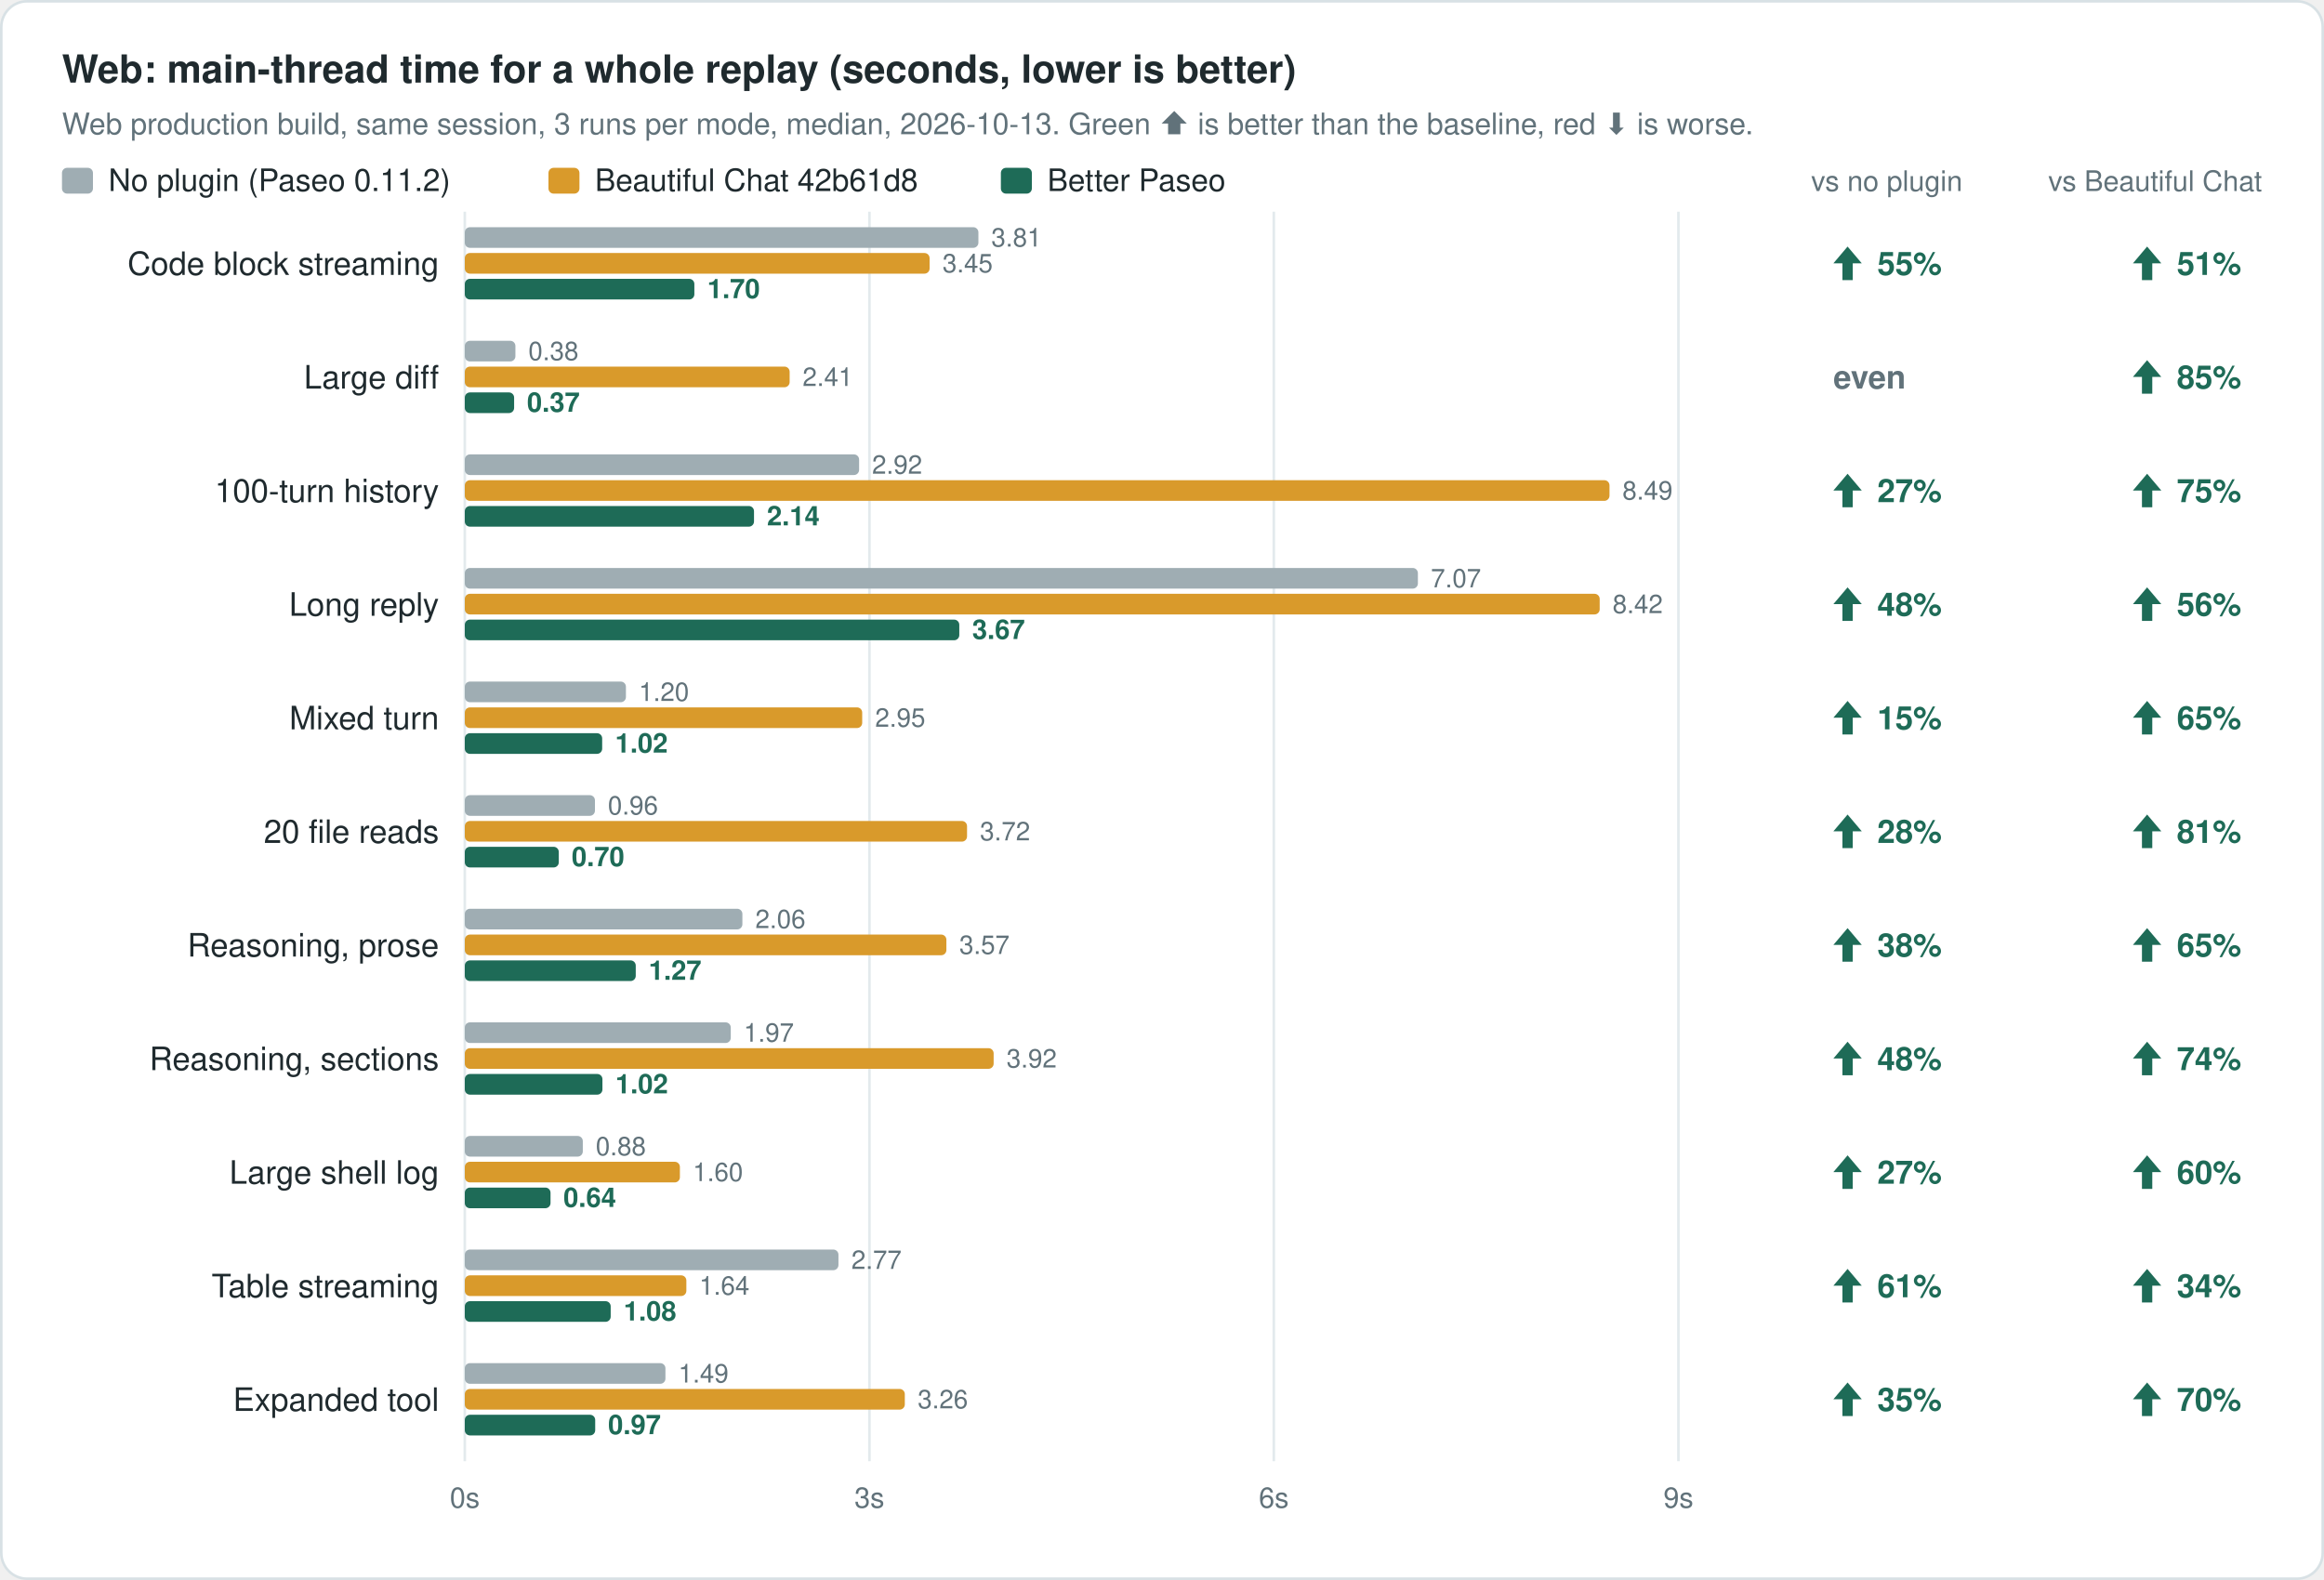
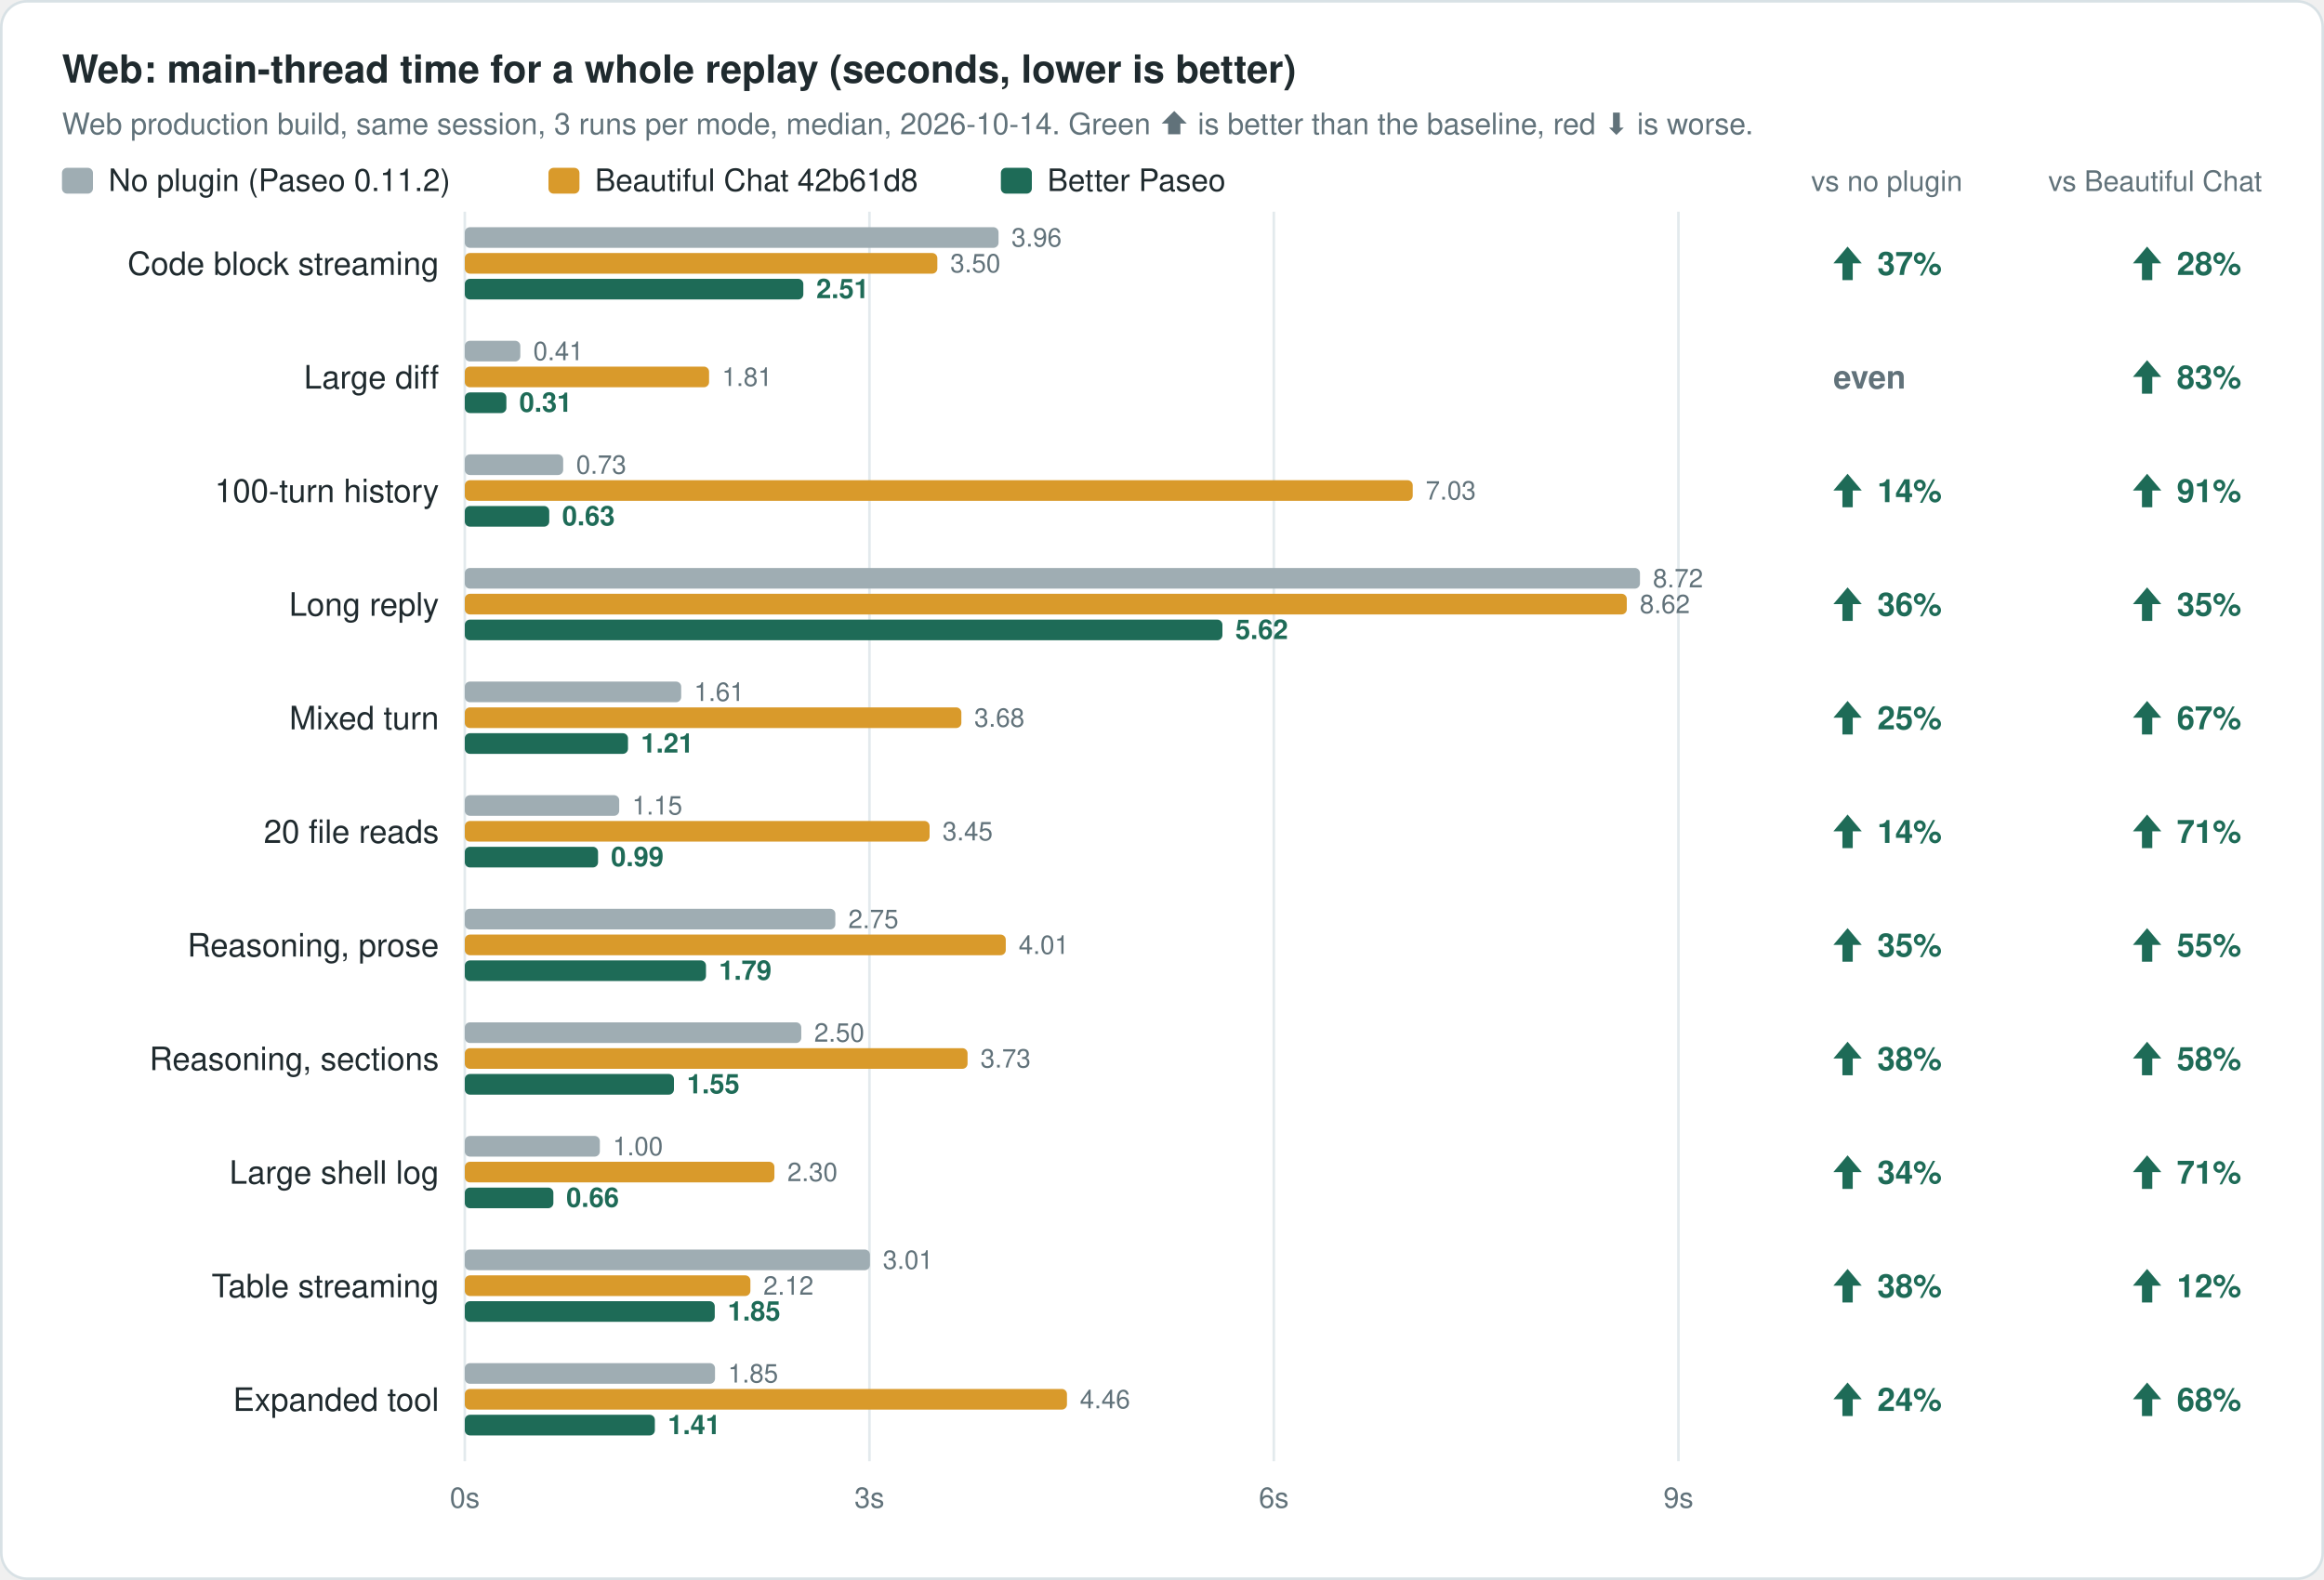
<svg xmlns="http://www.w3.org/2000/svg" viewBox="0 0 900 612" width="900" height="612" role="img">
  <rect x="0.5" y="0.5" width="899" height="611" rx="10" fill="#ffffff" stroke="#d8e1e5" />
  <text x="24.0" y="32.0" text-anchor="start" fill="#1f2a2e" font-size="15" font-weight="600" font-family="-apple-system, BlinkMacSystemFont, 'Segoe UI', Helvetica, Arial, sans-serif">Web: main-thread time for a whole replay (seconds, lower is better)</text>
-   <text x="24.0" y="52.0" text-anchor="start" fill="#61727a" font-size="11.5" font-weight="400" font-family="-apple-system, BlinkMacSystemFont, 'Segoe UI', Helvetica, Arial, sans-serif">Web production build, same session, 3 runs per mode, median, 2026-10-13. Green ⬆ is better than the baseline, red ⬇ is worse.</text>
+   <text x="24.0" y="52.0" text-anchor="start" fill="#61727a" font-size="11.5" font-weight="400" font-family="-apple-system, BlinkMacSystemFont, 'Segoe UI', Helvetica, Arial, sans-serif">Web production build, same session, 3 runs per mode, median, 2026-10-14. Green ⬆ is better than the baseline, red ⬇ is worse.</text>
  <rect x="24.0" y="65.0" width="12.0" height="10" rx="2" fill="#9fadb3" />
  <text x="42.0" y="74.0" text-anchor="start" fill="#1f2a2e" font-size="12" font-weight="400" font-family="-apple-system, BlinkMacSystemFont, 'Segoe UI', Helvetica, Arial, sans-serif">No plugin (Paseo 0.11.2)</text>
  <rect x="212.4" y="65.0" width="12.0" height="10" rx="2" fill="#d99a2b" />
  <text x="230.4" y="74.0" text-anchor="start" fill="#1f2a2e" font-size="12" font-weight="400" font-family="-apple-system, BlinkMacSystemFont, 'Segoe UI', Helvetica, Arial, sans-serif">Beautiful Chat 42b61d8</text>
  <rect x="387.6" y="65.0" width="12.0" height="10" rx="2" fill="#1e6b57" />
  <text x="405.6" y="74.0" text-anchor="start" fill="#1f2a2e" font-size="12" font-weight="400" font-family="-apple-system, BlinkMacSystemFont, 'Segoe UI', Helvetica, Arial, sans-serif">Better Paseo</text>
  <text x="760.0" y="74.0" text-anchor="end" fill="#61727a" font-size="11" font-weight="400" font-family="-apple-system, BlinkMacSystemFont, 'Segoe UI', Helvetica, Arial, sans-serif">vs no plugin</text>
  <text x="876.0" y="74.0" text-anchor="end" fill="#61727a" font-size="11" font-weight="400" font-family="-apple-system, BlinkMacSystemFont, 'Segoe UI', Helvetica, Arial, sans-serif">vs Beautiful Chat</text>
  <line x1="180.0" y1="82" x2="180.0" y2="566" stroke="#e3eaed" stroke-width="1" />
  <text x="180.0" y="584.0" text-anchor="middle" fill="#61727a" font-size="11" font-weight="400" font-family="-apple-system, BlinkMacSystemFont, 'Segoe UI', Helvetica, Arial, sans-serif">0s</text>
  <line x1="336.7" y1="82" x2="336.7" y2="566" stroke="#e3eaed" stroke-width="1" />
  <text x="336.7" y="584.0" text-anchor="middle" fill="#61727a" font-size="11" font-weight="400" font-family="-apple-system, BlinkMacSystemFont, 'Segoe UI', Helvetica, Arial, sans-serif">3s</text>
  <line x1="493.3" y1="82" x2="493.3" y2="566" stroke="#e3eaed" stroke-width="1" />
  <text x="493.3" y="584.0" text-anchor="middle" fill="#61727a" font-size="11" font-weight="400" font-family="-apple-system, BlinkMacSystemFont, 'Segoe UI', Helvetica, Arial, sans-serif">6s</text>
  <line x1="650.0" y1="82" x2="650.0" y2="566" stroke="#e3eaed" stroke-width="1" />
  <text x="650.0" y="584.0" text-anchor="middle" fill="#61727a" font-size="11" font-weight="400" font-family="-apple-system, BlinkMacSystemFont, 'Segoe UI', Helvetica, Arial, sans-serif">9s</text>
  <text x="170.0" y="106.5" text-anchor="end" fill="#1f2a2e" font-size="12.5" font-weight="400" font-family="-apple-system, BlinkMacSystemFont, 'Segoe UI', Helvetica, Arial, sans-serif">Code block streaming</text>
-   <rect x="180.0" y="88.0" width="198.9" height="8" rx="2" fill="#9fadb3" />
-   <text x="383.9" y="95.5" text-anchor="start" fill="#61727a" font-size="10" font-weight="400" font-family="-apple-system, BlinkMacSystemFont, 'Segoe UI', Helvetica, Arial, sans-serif">3.81</text>
-   <rect x="180.0" y="98.0" width="180.0" height="8" rx="2" fill="#d99a2b" />
-   <text x="365.0" y="105.5" text-anchor="start" fill="#61727a" font-size="10" font-weight="400" font-family="-apple-system, BlinkMacSystemFont, 'Segoe UI', Helvetica, Arial, sans-serif">3.45</text>
-   <rect x="180.0" y="108.0" width="88.9" height="8" rx="2" fill="#1e6b57" />
-   <text x="273.9" y="115.5" text-anchor="start" fill="#1e6b57" font-size="10.5" font-weight="600" font-family="-apple-system, BlinkMacSystemFont, 'Segoe UI', Helvetica, Arial, sans-serif">1.70</text>
+   <rect x="180.0" y="88.0" width="206.7" height="8" rx="2" fill="#9fadb3" />
+   <text x="391.7" y="95.5" text-anchor="start" fill="#61727a" font-size="10" font-weight="400" font-family="-apple-system, BlinkMacSystemFont, 'Segoe UI', Helvetica, Arial, sans-serif">3.96</text>
+   <rect x="180.0" y="98.0" width="183.0" height="8" rx="2" fill="#d99a2b" />
+   <text x="368.0" y="105.5" text-anchor="start" fill="#61727a" font-size="10" font-weight="400" font-family="-apple-system, BlinkMacSystemFont, 'Segoe UI', Helvetica, Arial, sans-serif">3.50</text>
+   <rect x="180.0" y="108.0" width="131.1" height="8" rx="2" fill="#1e6b57" />
+   <text x="316.1" y="115.5" text-anchor="start" fill="#1e6b57" font-size="10.5" font-weight="600" font-family="-apple-system, BlinkMacSystemFont, 'Segoe UI', Helvetica, Arial, sans-serif">2.51</text>
  <path fill="#1e6b57" d="M715.5,95.5 L721.0,102.0 L717.5,102.0 L717.5,108.5 L713.5,108.5 L713.5,102.0 L710.0,102.0 Z" />
-   <text x="727.0" y="106.5" text-anchor="start" fill="#1e6b57" font-size="12.5" font-weight="600" font-family="-apple-system, BlinkMacSystemFont, 'Segoe UI', Helvetica, Arial, sans-serif">55%</text>
+   <text x="727.0" y="106.5" text-anchor="start" fill="#1e6b57" font-size="12.5" font-weight="600" font-family="-apple-system, BlinkMacSystemFont, 'Segoe UI', Helvetica, Arial, sans-serif">37%</text>
  <path fill="#1e6b57" d="M831.5,95.5 L837.0,102.0 L833.5,102.0 L833.5,108.5 L829.5,108.5 L829.5,102.0 L826.0,102.0 Z" />
-   <text x="843.0" y="106.5" text-anchor="start" fill="#1e6b57" font-size="12.5" font-weight="600" font-family="-apple-system, BlinkMacSystemFont, 'Segoe UI', Helvetica, Arial, sans-serif">51%</text>
+   <text x="843.0" y="106.5" text-anchor="start" fill="#1e6b57" font-size="12.5" font-weight="600" font-family="-apple-system, BlinkMacSystemFont, 'Segoe UI', Helvetica, Arial, sans-serif">28%</text>
  <text x="170.0" y="150.5" text-anchor="end" fill="#1f2a2e" font-size="12.5" font-weight="400" font-family="-apple-system, BlinkMacSystemFont, 'Segoe UI', Helvetica, Arial, sans-serif">Large diff</text>
-   <rect x="180.0" y="132.0" width="19.6" height="8" rx="2" fill="#9fadb3" />
-   <text x="204.6" y="139.5" text-anchor="start" fill="#61727a" font-size="10" font-weight="400" font-family="-apple-system, BlinkMacSystemFont, 'Segoe UI', Helvetica, Arial, sans-serif">0.38</text>
-   <rect x="180.0" y="142.0" width="125.8" height="8" rx="2" fill="#d99a2b" />
-   <text x="310.8" y="149.5" text-anchor="start" fill="#61727a" font-size="10" font-weight="400" font-family="-apple-system, BlinkMacSystemFont, 'Segoe UI', Helvetica, Arial, sans-serif">2.41</text>
-   <rect x="180.0" y="152.0" width="19.1" height="8" rx="2" fill="#1e6b57" />
-   <text x="204.1" y="159.5" text-anchor="start" fill="#1e6b57" font-size="10.5" font-weight="600" font-family="-apple-system, BlinkMacSystemFont, 'Segoe UI', Helvetica, Arial, sans-serif">0.37</text>
+   <rect x="180.0" y="132.0" width="21.5" height="8" rx="2" fill="#9fadb3" />
+   <text x="206.5" y="139.5" text-anchor="start" fill="#61727a" font-size="10" font-weight="400" font-family="-apple-system, BlinkMacSystemFont, 'Segoe UI', Helvetica, Arial, sans-serif">0.41</text>
+   <rect x="180.0" y="142.0" width="94.6" height="8" rx="2" fill="#d99a2b" />
+   <text x="279.6" y="149.5" text-anchor="start" fill="#61727a" font-size="10" font-weight="400" font-family="-apple-system, BlinkMacSystemFont, 'Segoe UI', Helvetica, Arial, sans-serif">1.81</text>
+   <rect x="180.0" y="152.0" width="16.1" height="8" rx="2" fill="#1e6b57" />
+   <text x="201.1" y="159.5" text-anchor="start" fill="#1e6b57" font-size="10.5" font-weight="600" font-family="-apple-system, BlinkMacSystemFont, 'Segoe UI', Helvetica, Arial, sans-serif">0.31</text>
  <text x="710.0" y="150.5" text-anchor="start" fill="#61727a" font-size="12.5" font-weight="600" font-family="-apple-system, BlinkMacSystemFont, 'Segoe UI', Helvetica, Arial, sans-serif">even</text>
  <path fill="#1e6b57" d="M831.5,139.5 L837.0,146.0 L833.5,146.0 L833.5,152.5 L829.5,152.5 L829.5,146.0 L826.0,146.0 Z" />
-   <text x="843.0" y="150.5" text-anchor="start" fill="#1e6b57" font-size="12.5" font-weight="600" font-family="-apple-system, BlinkMacSystemFont, 'Segoe UI', Helvetica, Arial, sans-serif">85%</text>
+   <text x="843.0" y="150.5" text-anchor="start" fill="#1e6b57" font-size="12.5" font-weight="600" font-family="-apple-system, BlinkMacSystemFont, 'Segoe UI', Helvetica, Arial, sans-serif">83%</text>
  <text x="170.0" y="194.5" text-anchor="end" fill="#1f2a2e" font-size="12.5" font-weight="400" font-family="-apple-system, BlinkMacSystemFont, 'Segoe UI', Helvetica, Arial, sans-serif">100-turn history</text>
-   <rect x="180.0" y="176.0" width="152.7" height="8" rx="2" fill="#9fadb3" />
-   <text x="337.7" y="183.5" text-anchor="start" fill="#61727a" font-size="10" font-weight="400" font-family="-apple-system, BlinkMacSystemFont, 'Segoe UI', Helvetica, Arial, sans-serif">2.92</text>
-   <rect x="180.0" y="186.0" width="443.3" height="8" rx="2" fill="#d99a2b" />
-   <text x="628.3" y="193.5" text-anchor="start" fill="#61727a" font-size="10" font-weight="400" font-family="-apple-system, BlinkMacSystemFont, 'Segoe UI', Helvetica, Arial, sans-serif">8.49</text>
-   <rect x="180.0" y="196.0" width="112.0" height="8" rx="2" fill="#1e6b57" />
-   <text x="297.0" y="203.5" text-anchor="start" fill="#1e6b57" font-size="10.5" font-weight="600" font-family="-apple-system, BlinkMacSystemFont, 'Segoe UI', Helvetica, Arial, sans-serif">2.14</text>
+   <rect x="180.0" y="176.0" width="38.1" height="8" rx="2" fill="#9fadb3" />
+   <text x="223.1" y="183.5" text-anchor="start" fill="#61727a" font-size="10" font-weight="400" font-family="-apple-system, BlinkMacSystemFont, 'Segoe UI', Helvetica, Arial, sans-serif">0.73</text>
+   <rect x="180.0" y="186.0" width="367.1" height="8" rx="2" fill="#d99a2b" />
+   <text x="552.1" y="193.5" text-anchor="start" fill="#61727a" font-size="10" font-weight="400" font-family="-apple-system, BlinkMacSystemFont, 'Segoe UI', Helvetica, Arial, sans-serif">7.03</text>
+   <rect x="180.0" y="196.0" width="32.7" height="8" rx="2" fill="#1e6b57" />
+   <text x="217.7" y="203.5" text-anchor="start" fill="#1e6b57" font-size="10.5" font-weight="600" font-family="-apple-system, BlinkMacSystemFont, 'Segoe UI', Helvetica, Arial, sans-serif">0.63</text>
  <path fill="#1e6b57" d="M715.5,183.5 L721.0,190.0 L717.5,190.0 L717.5,196.5 L713.5,196.5 L713.5,190.0 L710.0,190.0 Z" />
-   <text x="727.0" y="194.5" text-anchor="start" fill="#1e6b57" font-size="12.5" font-weight="600" font-family="-apple-system, BlinkMacSystemFont, 'Segoe UI', Helvetica, Arial, sans-serif">27%</text>
+   <text x="727.0" y="194.5" text-anchor="start" fill="#1e6b57" font-size="12.5" font-weight="600" font-family="-apple-system, BlinkMacSystemFont, 'Segoe UI', Helvetica, Arial, sans-serif">14%</text>
  <path fill="#1e6b57" d="M831.5,183.5 L837.0,190.0 L833.5,190.0 L833.5,196.5 L829.5,196.5 L829.5,190.0 L826.0,190.0 Z" />
-   <text x="843.0" y="194.5" text-anchor="start" fill="#1e6b57" font-size="12.5" font-weight="600" font-family="-apple-system, BlinkMacSystemFont, 'Segoe UI', Helvetica, Arial, sans-serif">75%</text>
+   <text x="843.0" y="194.5" text-anchor="start" fill="#1e6b57" font-size="12.5" font-weight="600" font-family="-apple-system, BlinkMacSystemFont, 'Segoe UI', Helvetica, Arial, sans-serif">91%</text>
  <text x="170.0" y="238.5" text-anchor="end" fill="#1f2a2e" font-size="12.5" font-weight="400" font-family="-apple-system, BlinkMacSystemFont, 'Segoe UI', Helvetica, Arial, sans-serif">Long reply</text>
-   <rect x="180.0" y="220.0" width="369.1" height="8" rx="2" fill="#9fadb3" />
-   <text x="554.1" y="227.5" text-anchor="start" fill="#61727a" font-size="10" font-weight="400" font-family="-apple-system, BlinkMacSystemFont, 'Segoe UI', Helvetica, Arial, sans-serif">7.07</text>
-   <rect x="180.0" y="230.0" width="439.5" height="8" rx="2" fill="#d99a2b" />
-   <text x="624.5" y="237.5" text-anchor="start" fill="#61727a" font-size="10" font-weight="400" font-family="-apple-system, BlinkMacSystemFont, 'Segoe UI', Helvetica, Arial, sans-serif">8.42</text>
-   <rect x="180.0" y="240.0" width="191.5" height="8" rx="2" fill="#1e6b57" />
-   <text x="376.5" y="247.5" text-anchor="start" fill="#1e6b57" font-size="10.5" font-weight="600" font-family="-apple-system, BlinkMacSystemFont, 'Segoe UI', Helvetica, Arial, sans-serif">3.67</text>
+   <rect x="180.0" y="220.0" width="455.1" height="8" rx="2" fill="#9fadb3" />
+   <text x="640.1" y="227.5" text-anchor="start" fill="#61727a" font-size="10" font-weight="400" font-family="-apple-system, BlinkMacSystemFont, 'Segoe UI', Helvetica, Arial, sans-serif">8.72</text>
+   <rect x="180.0" y="230.0" width="450.0" height="8" rx="2" fill="#d99a2b" />
+   <text x="635.0" y="237.5" text-anchor="start" fill="#61727a" font-size="10" font-weight="400" font-family="-apple-system, BlinkMacSystemFont, 'Segoe UI', Helvetica, Arial, sans-serif">8.62</text>
+   <rect x="180.0" y="240.0" width="293.4" height="8" rx="2" fill="#1e6b57" />
+   <text x="478.4" y="247.5" text-anchor="start" fill="#1e6b57" font-size="10.5" font-weight="600" font-family="-apple-system, BlinkMacSystemFont, 'Segoe UI', Helvetica, Arial, sans-serif">5.62</text>
  <path fill="#1e6b57" d="M715.5,227.5 L721.0,234.0 L717.5,234.0 L717.5,240.5 L713.5,240.5 L713.5,234.0 L710.0,234.0 Z" />
-   <text x="727.0" y="238.5" text-anchor="start" fill="#1e6b57" font-size="12.5" font-weight="600" font-family="-apple-system, BlinkMacSystemFont, 'Segoe UI', Helvetica, Arial, sans-serif">48%</text>
+   <text x="727.0" y="238.5" text-anchor="start" fill="#1e6b57" font-size="12.5" font-weight="600" font-family="-apple-system, BlinkMacSystemFont, 'Segoe UI', Helvetica, Arial, sans-serif">36%</text>
  <path fill="#1e6b57" d="M831.5,227.5 L837.0,234.0 L833.5,234.0 L833.5,240.5 L829.5,240.5 L829.5,234.0 L826.0,234.0 Z" />
-   <text x="843.0" y="238.5" text-anchor="start" fill="#1e6b57" font-size="12.5" font-weight="600" font-family="-apple-system, BlinkMacSystemFont, 'Segoe UI', Helvetica, Arial, sans-serif">56%</text>
+   <text x="843.0" y="238.5" text-anchor="start" fill="#1e6b57" font-size="12.5" font-weight="600" font-family="-apple-system, BlinkMacSystemFont, 'Segoe UI', Helvetica, Arial, sans-serif">35%</text>
  <text x="170.0" y="282.5" text-anchor="end" fill="#1f2a2e" font-size="12.5" font-weight="400" font-family="-apple-system, BlinkMacSystemFont, 'Segoe UI', Helvetica, Arial, sans-serif">Mixed turn</text>
-   <rect x="180.0" y="264.0" width="62.4" height="8" rx="2" fill="#9fadb3" />
-   <text x="247.4" y="271.5" text-anchor="start" fill="#61727a" font-size="10" font-weight="400" font-family="-apple-system, BlinkMacSystemFont, 'Segoe UI', Helvetica, Arial, sans-serif">1.20</text>
-   <rect x="180.0" y="274.0" width="153.9" height="8" rx="2" fill="#d99a2b" />
-   <text x="338.9" y="281.5" text-anchor="start" fill="#61727a" font-size="10" font-weight="400" font-family="-apple-system, BlinkMacSystemFont, 'Segoe UI', Helvetica, Arial, sans-serif">2.95</text>
-   <rect x="180.0" y="284.0" width="53.2" height="8" rx="2" fill="#1e6b57" />
-   <text x="238.2" y="291.5" text-anchor="start" fill="#1e6b57" font-size="10.5" font-weight="600" font-family="-apple-system, BlinkMacSystemFont, 'Segoe UI', Helvetica, Arial, sans-serif">1.02</text>
+   <rect x="180.0" y="264.0" width="83.8" height="8" rx="2" fill="#9fadb3" />
+   <text x="268.8" y="271.5" text-anchor="start" fill="#61727a" font-size="10" font-weight="400" font-family="-apple-system, BlinkMacSystemFont, 'Segoe UI', Helvetica, Arial, sans-serif">1.61</text>
+   <rect x="180.0" y="274.0" width="192.3" height="8" rx="2" fill="#d99a2b" />
+   <text x="377.3" y="281.5" text-anchor="start" fill="#61727a" font-size="10" font-weight="400" font-family="-apple-system, BlinkMacSystemFont, 'Segoe UI', Helvetica, Arial, sans-serif">3.68</text>
+   <rect x="180.0" y="284.0" width="63.2" height="8" rx="2" fill="#1e6b57" />
+   <text x="248.2" y="291.5" text-anchor="start" fill="#1e6b57" font-size="10.5" font-weight="600" font-family="-apple-system, BlinkMacSystemFont, 'Segoe UI', Helvetica, Arial, sans-serif">1.21</text>
  <path fill="#1e6b57" d="M715.5,271.5 L721.0,278.0 L717.5,278.0 L717.5,284.5 L713.5,284.5 L713.5,278.0 L710.0,278.0 Z" />
-   <text x="727.0" y="282.5" text-anchor="start" fill="#1e6b57" font-size="12.5" font-weight="600" font-family="-apple-system, BlinkMacSystemFont, 'Segoe UI', Helvetica, Arial, sans-serif">15%</text>
+   <text x="727.0" y="282.5" text-anchor="start" fill="#1e6b57" font-size="12.5" font-weight="600" font-family="-apple-system, BlinkMacSystemFont, 'Segoe UI', Helvetica, Arial, sans-serif">25%</text>
  <path fill="#1e6b57" d="M831.5,271.5 L837.0,278.0 L833.5,278.0 L833.5,284.5 L829.5,284.5 L829.5,278.0 L826.0,278.0 Z" />
-   <text x="843.0" y="282.5" text-anchor="start" fill="#1e6b57" font-size="12.5" font-weight="600" font-family="-apple-system, BlinkMacSystemFont, 'Segoe UI', Helvetica, Arial, sans-serif">65%</text>
+   <text x="843.0" y="282.5" text-anchor="start" fill="#1e6b57" font-size="12.5" font-weight="600" font-family="-apple-system, BlinkMacSystemFont, 'Segoe UI', Helvetica, Arial, sans-serif">67%</text>
  <text x="170.0" y="326.5" text-anchor="end" fill="#1f2a2e" font-size="12.5" font-weight="400" font-family="-apple-system, BlinkMacSystemFont, 'Segoe UI', Helvetica, Arial, sans-serif">20 file reads</text>
-   <rect x="180.0" y="308.0" width="50.4" height="8" rx="2" fill="#9fadb3" />
-   <text x="235.4" y="315.5" text-anchor="start" fill="#61727a" font-size="10" font-weight="400" font-family="-apple-system, BlinkMacSystemFont, 'Segoe UI', Helvetica, Arial, sans-serif">0.96</text>
-   <rect x="180.0" y="318.0" width="194.5" height="8" rx="2" fill="#d99a2b" />
-   <text x="379.5" y="325.5" text-anchor="start" fill="#61727a" font-size="10" font-weight="400" font-family="-apple-system, BlinkMacSystemFont, 'Segoe UI', Helvetica, Arial, sans-serif">3.72</text>
-   <rect x="180.0" y="328.0" width="36.4" height="8" rx="2" fill="#1e6b57" />
-   <text x="221.4" y="335.5" text-anchor="start" fill="#1e6b57" font-size="10.5" font-weight="600" font-family="-apple-system, BlinkMacSystemFont, 'Segoe UI', Helvetica, Arial, sans-serif">0.70</text>
+   <rect x="180.0" y="308.0" width="59.8" height="8" rx="2" fill="#9fadb3" />
+   <text x="244.8" y="315.5" text-anchor="start" fill="#61727a" font-size="10" font-weight="400" font-family="-apple-system, BlinkMacSystemFont, 'Segoe UI', Helvetica, Arial, sans-serif">1.15</text>
+   <rect x="180.0" y="318.0" width="180.0" height="8" rx="2" fill="#d99a2b" />
+   <text x="365.0" y="325.5" text-anchor="start" fill="#61727a" font-size="10" font-weight="400" font-family="-apple-system, BlinkMacSystemFont, 'Segoe UI', Helvetica, Arial, sans-serif">3.45</text>
+   <rect x="180.0" y="328.0" width="51.6" height="8" rx="2" fill="#1e6b57" />
+   <text x="236.6" y="335.5" text-anchor="start" fill="#1e6b57" font-size="10.5" font-weight="600" font-family="-apple-system, BlinkMacSystemFont, 'Segoe UI', Helvetica, Arial, sans-serif">0.99</text>
  <path fill="#1e6b57" d="M715.5,315.5 L721.0,322.0 L717.5,322.0 L717.5,328.5 L713.5,328.5 L713.5,322.0 L710.0,322.0 Z" />
-   <text x="727.0" y="326.5" text-anchor="start" fill="#1e6b57" font-size="12.5" font-weight="600" font-family="-apple-system, BlinkMacSystemFont, 'Segoe UI', Helvetica, Arial, sans-serif">28%</text>
+   <text x="727.0" y="326.5" text-anchor="start" fill="#1e6b57" font-size="12.5" font-weight="600" font-family="-apple-system, BlinkMacSystemFont, 'Segoe UI', Helvetica, Arial, sans-serif">14%</text>
  <path fill="#1e6b57" d="M831.5,315.5 L837.0,322.0 L833.5,322.0 L833.5,328.5 L829.5,328.5 L829.5,322.0 L826.0,322.0 Z" />
-   <text x="843.0" y="326.5" text-anchor="start" fill="#1e6b57" font-size="12.5" font-weight="600" font-family="-apple-system, BlinkMacSystemFont, 'Segoe UI', Helvetica, Arial, sans-serif">81%</text>
+   <text x="843.0" y="326.5" text-anchor="start" fill="#1e6b57" font-size="12.5" font-weight="600" font-family="-apple-system, BlinkMacSystemFont, 'Segoe UI', Helvetica, Arial, sans-serif">71%</text>
  <text x="170.0" y="370.5" text-anchor="end" fill="#1f2a2e" font-size="12.5" font-weight="400" font-family="-apple-system, BlinkMacSystemFont, 'Segoe UI', Helvetica, Arial, sans-serif">Reasoning, prose</text>
-   <rect x="180.0" y="352.0" width="107.5" height="8" rx="2" fill="#9fadb3" />
-   <text x="292.5" y="359.5" text-anchor="start" fill="#61727a" font-size="10" font-weight="400" font-family="-apple-system, BlinkMacSystemFont, 'Segoe UI', Helvetica, Arial, sans-serif">2.06</text>
-   <rect x="180.0" y="362.0" width="186.5" height="8" rx="2" fill="#d99a2b" />
-   <text x="371.5" y="369.5" text-anchor="start" fill="#61727a" font-size="10" font-weight="400" font-family="-apple-system, BlinkMacSystemFont, 'Segoe UI', Helvetica, Arial, sans-serif">3.57</text>
-   <rect x="180.0" y="372.0" width="66.2" height="8" rx="2" fill="#1e6b57" />
-   <text x="251.2" y="379.5" text-anchor="start" fill="#1e6b57" font-size="10.5" font-weight="600" font-family="-apple-system, BlinkMacSystemFont, 'Segoe UI', Helvetica, Arial, sans-serif">1.27</text>
+   <rect x="180.0" y="352.0" width="143.5" height="8" rx="2" fill="#9fadb3" />
+   <text x="328.5" y="359.5" text-anchor="start" fill="#61727a" font-size="10" font-weight="400" font-family="-apple-system, BlinkMacSystemFont, 'Segoe UI', Helvetica, Arial, sans-serif">2.75</text>
+   <rect x="180.0" y="362.0" width="209.5" height="8" rx="2" fill="#d99a2b" />
+   <text x="394.5" y="369.5" text-anchor="start" fill="#61727a" font-size="10" font-weight="400" font-family="-apple-system, BlinkMacSystemFont, 'Segoe UI', Helvetica, Arial, sans-serif">4.01</text>
+   <rect x="180.0" y="372.0" width="93.4" height="8" rx="2" fill="#1e6b57" />
+   <text x="278.4" y="379.5" text-anchor="start" fill="#1e6b57" font-size="10.5" font-weight="600" font-family="-apple-system, BlinkMacSystemFont, 'Segoe UI', Helvetica, Arial, sans-serif">1.79</text>
  <path fill="#1e6b57" d="M715.5,359.5 L721.0,366.0 L717.5,366.0 L717.5,372.5 L713.5,372.5 L713.5,366.0 L710.0,366.0 Z" />
-   <text x="727.0" y="370.5" text-anchor="start" fill="#1e6b57" font-size="12.5" font-weight="600" font-family="-apple-system, BlinkMacSystemFont, 'Segoe UI', Helvetica, Arial, sans-serif">38%</text>
+   <text x="727.0" y="370.5" text-anchor="start" fill="#1e6b57" font-size="12.5" font-weight="600" font-family="-apple-system, BlinkMacSystemFont, 'Segoe UI', Helvetica, Arial, sans-serif">35%</text>
  <path fill="#1e6b57" d="M831.5,359.5 L837.0,366.0 L833.5,366.0 L833.5,372.5 L829.5,372.5 L829.5,366.0 L826.0,366.0 Z" />
-   <text x="843.0" y="370.5" text-anchor="start" fill="#1e6b57" font-size="12.5" font-weight="600" font-family="-apple-system, BlinkMacSystemFont, 'Segoe UI', Helvetica, Arial, sans-serif">65%</text>
+   <text x="843.0" y="370.5" text-anchor="start" fill="#1e6b57" font-size="12.5" font-weight="600" font-family="-apple-system, BlinkMacSystemFont, 'Segoe UI', Helvetica, Arial, sans-serif">55%</text>
  <text x="170.0" y="414.5" text-anchor="end" fill="#1f2a2e" font-size="12.5" font-weight="400" font-family="-apple-system, BlinkMacSystemFont, 'Segoe UI', Helvetica, Arial, sans-serif">Reasoning, sections</text>
-   <rect x="180.0" y="396.0" width="103.0" height="8" rx="2" fill="#9fadb3" />
-   <text x="288.0" y="403.5" text-anchor="start" fill="#61727a" font-size="10" font-weight="400" font-family="-apple-system, BlinkMacSystemFont, 'Segoe UI', Helvetica, Arial, sans-serif">1.97</text>
-   <rect x="180.0" y="406.0" width="204.8" height="8" rx="2" fill="#d99a2b" />
-   <text x="389.8" y="413.5" text-anchor="start" fill="#61727a" font-size="10" font-weight="400" font-family="-apple-system, BlinkMacSystemFont, 'Segoe UI', Helvetica, Arial, sans-serif">3.92</text>
-   <rect x="180.0" y="416.0" width="53.3" height="8" rx="2" fill="#1e6b57" />
-   <text x="238.3" y="423.5" text-anchor="start" fill="#1e6b57" font-size="10.5" font-weight="600" font-family="-apple-system, BlinkMacSystemFont, 'Segoe UI', Helvetica, Arial, sans-serif">1.02</text>
+   <rect x="180.0" y="396.0" width="130.3" height="8" rx="2" fill="#9fadb3" />
+   <text x="315.3" y="403.5" text-anchor="start" fill="#61727a" font-size="10" font-weight="400" font-family="-apple-system, BlinkMacSystemFont, 'Segoe UI', Helvetica, Arial, sans-serif">2.50</text>
+   <rect x="180.0" y="406.0" width="194.7" height="8" rx="2" fill="#d99a2b" />
+   <text x="379.7" y="413.5" text-anchor="start" fill="#61727a" font-size="10" font-weight="400" font-family="-apple-system, BlinkMacSystemFont, 'Segoe UI', Helvetica, Arial, sans-serif">3.73</text>
+   <rect x="180.0" y="416.0" width="81.0" height="8" rx="2" fill="#1e6b57" />
+   <text x="266.0" y="423.5" text-anchor="start" fill="#1e6b57" font-size="10.5" font-weight="600" font-family="-apple-system, BlinkMacSystemFont, 'Segoe UI', Helvetica, Arial, sans-serif">1.55</text>
  <path fill="#1e6b57" d="M715.5,403.5 L721.0,410.0 L717.5,410.0 L717.5,416.5 L713.5,416.5 L713.5,410.0 L710.0,410.0 Z" />
-   <text x="727.0" y="414.5" text-anchor="start" fill="#1e6b57" font-size="12.5" font-weight="600" font-family="-apple-system, BlinkMacSystemFont, 'Segoe UI', Helvetica, Arial, sans-serif">48%</text>
+   <text x="727.0" y="414.5" text-anchor="start" fill="#1e6b57" font-size="12.5" font-weight="600" font-family="-apple-system, BlinkMacSystemFont, 'Segoe UI', Helvetica, Arial, sans-serif">38%</text>
  <path fill="#1e6b57" d="M831.5,403.5 L837.0,410.0 L833.5,410.0 L833.5,416.5 L829.5,416.5 L829.5,410.0 L826.0,410.0 Z" />
-   <text x="843.0" y="414.5" text-anchor="start" fill="#1e6b57" font-size="12.5" font-weight="600" font-family="-apple-system, BlinkMacSystemFont, 'Segoe UI', Helvetica, Arial, sans-serif">74%</text>
+   <text x="843.0" y="414.5" text-anchor="start" fill="#1e6b57" font-size="12.5" font-weight="600" font-family="-apple-system, BlinkMacSystemFont, 'Segoe UI', Helvetica, Arial, sans-serif">58%</text>
  <text x="170.0" y="458.5" text-anchor="end" fill="#1f2a2e" font-size="12.5" font-weight="400" font-family="-apple-system, BlinkMacSystemFont, 'Segoe UI', Helvetica, Arial, sans-serif">Large shell log</text>
-   <rect x="180.0" y="440.0" width="45.7" height="8" rx="2" fill="#9fadb3" />
-   <text x="230.7" y="447.5" text-anchor="start" fill="#61727a" font-size="10" font-weight="400" font-family="-apple-system, BlinkMacSystemFont, 'Segoe UI', Helvetica, Arial, sans-serif">0.88</text>
-   <rect x="180.0" y="450.0" width="83.3" height="8" rx="2" fill="#d99a2b" />
-   <text x="268.3" y="457.5" text-anchor="start" fill="#61727a" font-size="10" font-weight="400" font-family="-apple-system, BlinkMacSystemFont, 'Segoe UI', Helvetica, Arial, sans-serif">1.60</text>
-   <rect x="180.0" y="460.0" width="33.2" height="8" rx="2" fill="#1e6b57" />
-   <text x="218.2" y="467.5" text-anchor="start" fill="#1e6b57" font-size="10.5" font-weight="600" font-family="-apple-system, BlinkMacSystemFont, 'Segoe UI', Helvetica, Arial, sans-serif">0.64</text>
+   <rect x="180.0" y="440.0" width="52.3" height="8" rx="2" fill="#9fadb3" />
+   <text x="237.3" y="447.5" text-anchor="start" fill="#61727a" font-size="10" font-weight="400" font-family="-apple-system, BlinkMacSystemFont, 'Segoe UI', Helvetica, Arial, sans-serif">1.00</text>
+   <rect x="180.0" y="450.0" width="119.9" height="8" rx="2" fill="#d99a2b" />
+   <text x="304.9" y="457.5" text-anchor="start" fill="#61727a" font-size="10" font-weight="400" font-family="-apple-system, BlinkMacSystemFont, 'Segoe UI', Helvetica, Arial, sans-serif">2.30</text>
+   <rect x="180.0" y="460.0" width="34.3" height="8" rx="2" fill="#1e6b57" />
+   <text x="219.3" y="467.5" text-anchor="start" fill="#1e6b57" font-size="10.5" font-weight="600" font-family="-apple-system, BlinkMacSystemFont, 'Segoe UI', Helvetica, Arial, sans-serif">0.66</text>
  <path fill="#1e6b57" d="M715.5,447.5 L721.0,454.0 L717.5,454.0 L717.5,460.5 L713.5,460.5 L713.5,454.0 L710.0,454.0 Z" />
-   <text x="727.0" y="458.5" text-anchor="start" fill="#1e6b57" font-size="12.5" font-weight="600" font-family="-apple-system, BlinkMacSystemFont, 'Segoe UI', Helvetica, Arial, sans-serif">27%</text>
+   <text x="727.0" y="458.5" text-anchor="start" fill="#1e6b57" font-size="12.5" font-weight="600" font-family="-apple-system, BlinkMacSystemFont, 'Segoe UI', Helvetica, Arial, sans-serif">34%</text>
  <path fill="#1e6b57" d="M831.5,447.5 L837.0,454.0 L833.5,454.0 L833.5,460.5 L829.5,460.5 L829.5,454.0 L826.0,454.0 Z" />
-   <text x="843.0" y="458.5" text-anchor="start" fill="#1e6b57" font-size="12.5" font-weight="600" font-family="-apple-system, BlinkMacSystemFont, 'Segoe UI', Helvetica, Arial, sans-serif">60%</text>
+   <text x="843.0" y="458.5" text-anchor="start" fill="#1e6b57" font-size="12.5" font-weight="600" font-family="-apple-system, BlinkMacSystemFont, 'Segoe UI', Helvetica, Arial, sans-serif">71%</text>
  <text x="170.0" y="502.5" text-anchor="end" fill="#1f2a2e" font-size="12.5" font-weight="400" font-family="-apple-system, BlinkMacSystemFont, 'Segoe UI', Helvetica, Arial, sans-serif">Table streaming</text>
-   <rect x="180.0" y="484.0" width="144.7" height="8" rx="2" fill="#9fadb3" />
-   <text x="329.7" y="491.5" text-anchor="start" fill="#61727a" font-size="10" font-weight="400" font-family="-apple-system, BlinkMacSystemFont, 'Segoe UI', Helvetica, Arial, sans-serif">2.77</text>
-   <rect x="180.0" y="494.0" width="85.8" height="8" rx="2" fill="#d99a2b" />
-   <text x="270.8" y="501.5" text-anchor="start" fill="#61727a" font-size="10" font-weight="400" font-family="-apple-system, BlinkMacSystemFont, 'Segoe UI', Helvetica, Arial, sans-serif">1.64</text>
-   <rect x="180.0" y="504.0" width="56.5" height="8" rx="2" fill="#1e6b57" />
-   <text x="241.5" y="511.5" text-anchor="start" fill="#1e6b57" font-size="10.5" font-weight="600" font-family="-apple-system, BlinkMacSystemFont, 'Segoe UI', Helvetica, Arial, sans-serif">1.08</text>
+   <rect x="180.0" y="484.0" width="156.9" height="8" rx="2" fill="#9fadb3" />
+   <text x="341.9" y="491.5" text-anchor="start" fill="#61727a" font-size="10" font-weight="400" font-family="-apple-system, BlinkMacSystemFont, 'Segoe UI', Helvetica, Arial, sans-serif">3.01</text>
+   <rect x="180.0" y="494.0" width="110.6" height="8" rx="2" fill="#d99a2b" />
+   <text x="295.6" y="501.5" text-anchor="start" fill="#61727a" font-size="10" font-weight="400" font-family="-apple-system, BlinkMacSystemFont, 'Segoe UI', Helvetica, Arial, sans-serif">2.12</text>
+   <rect x="180.0" y="504.0" width="96.8" height="8" rx="2" fill="#1e6b57" />
+   <text x="281.8" y="511.5" text-anchor="start" fill="#1e6b57" font-size="10.5" font-weight="600" font-family="-apple-system, BlinkMacSystemFont, 'Segoe UI', Helvetica, Arial, sans-serif">1.85</text>
  <path fill="#1e6b57" d="M715.5,491.5 L721.0,498.0 L717.5,498.0 L717.5,504.5 L713.5,504.5 L713.5,498.0 L710.0,498.0 Z" />
-   <text x="727.0" y="502.5" text-anchor="start" fill="#1e6b57" font-size="12.5" font-weight="600" font-family="-apple-system, BlinkMacSystemFont, 'Segoe UI', Helvetica, Arial, sans-serif">61%</text>
+   <text x="727.0" y="502.5" text-anchor="start" fill="#1e6b57" font-size="12.5" font-weight="600" font-family="-apple-system, BlinkMacSystemFont, 'Segoe UI', Helvetica, Arial, sans-serif">38%</text>
  <path fill="#1e6b57" d="M831.5,491.5 L837.0,498.0 L833.5,498.0 L833.5,504.5 L829.5,504.5 L829.5,498.0 L826.0,498.0 Z" />
-   <text x="843.0" y="502.5" text-anchor="start" fill="#1e6b57" font-size="12.5" font-weight="600" font-family="-apple-system, BlinkMacSystemFont, 'Segoe UI', Helvetica, Arial, sans-serif">34%</text>
+   <text x="843.0" y="502.5" text-anchor="start" fill="#1e6b57" font-size="12.5" font-weight="600" font-family="-apple-system, BlinkMacSystemFont, 'Segoe UI', Helvetica, Arial, sans-serif">12%</text>
  <text x="170.0" y="546.5" text-anchor="end" fill="#1f2a2e" font-size="12.5" font-weight="400" font-family="-apple-system, BlinkMacSystemFont, 'Segoe UI', Helvetica, Arial, sans-serif">Expanded tool</text>
-   <rect x="180.0" y="528.0" width="77.7" height="8" rx="2" fill="#9fadb3" />
-   <text x="262.7" y="535.5" text-anchor="start" fill="#61727a" font-size="10" font-weight="400" font-family="-apple-system, BlinkMacSystemFont, 'Segoe UI', Helvetica, Arial, sans-serif">1.49</text>
-   <rect x="180.0" y="538.0" width="170.4" height="8" rx="2" fill="#d99a2b" />
-   <text x="355.4" y="545.5" text-anchor="start" fill="#61727a" font-size="10" font-weight="400" font-family="-apple-system, BlinkMacSystemFont, 'Segoe UI', Helvetica, Arial, sans-serif">3.26</text>
-   <rect x="180.0" y="548.0" width="50.5" height="8" rx="2" fill="#1e6b57" />
-   <text x="235.5" y="555.5" text-anchor="start" fill="#1e6b57" font-size="10.5" font-weight="600" font-family="-apple-system, BlinkMacSystemFont, 'Segoe UI', Helvetica, Arial, sans-serif">0.97</text>
+   <rect x="180.0" y="528.0" width="96.9" height="8" rx="2" fill="#9fadb3" />
+   <text x="281.9" y="535.5" text-anchor="start" fill="#61727a" font-size="10" font-weight="400" font-family="-apple-system, BlinkMacSystemFont, 'Segoe UI', Helvetica, Arial, sans-serif">1.85</text>
+   <rect x="180.0" y="538.0" width="233.2" height="8" rx="2" fill="#d99a2b" />
+   <text x="418.2" y="545.5" text-anchor="start" fill="#61727a" font-size="10" font-weight="400" font-family="-apple-system, BlinkMacSystemFont, 'Segoe UI', Helvetica, Arial, sans-serif">4.46</text>
+   <rect x="180.0" y="548.0" width="73.6" height="8" rx="2" fill="#1e6b57" />
+   <text x="258.6" y="555.5" text-anchor="start" fill="#1e6b57" font-size="10.5" font-weight="600" font-family="-apple-system, BlinkMacSystemFont, 'Segoe UI', Helvetica, Arial, sans-serif">1.41</text>
  <path fill="#1e6b57" d="M715.5,535.5 L721.0,542.0 L717.5,542.0 L717.5,548.5 L713.5,548.5 L713.5,542.0 L710.0,542.0 Z" />
-   <text x="727.0" y="546.5" text-anchor="start" fill="#1e6b57" font-size="12.5" font-weight="600" font-family="-apple-system, BlinkMacSystemFont, 'Segoe UI', Helvetica, Arial, sans-serif">35%</text>
+   <text x="727.0" y="546.5" text-anchor="start" fill="#1e6b57" font-size="12.5" font-weight="600" font-family="-apple-system, BlinkMacSystemFont, 'Segoe UI', Helvetica, Arial, sans-serif">24%</text>
  <path fill="#1e6b57" d="M831.5,535.5 L837.0,542.0 L833.5,542.0 L833.5,548.5 L829.5,548.5 L829.5,542.0 L826.0,542.0 Z" />
-   <text x="843.0" y="546.5" text-anchor="start" fill="#1e6b57" font-size="12.5" font-weight="600" font-family="-apple-system, BlinkMacSystemFont, 'Segoe UI', Helvetica, Arial, sans-serif">70%</text>
+   <text x="843.0" y="546.5" text-anchor="start" fill="#1e6b57" font-size="12.5" font-weight="600" font-family="-apple-system, BlinkMacSystemFont, 'Segoe UI', Helvetica, Arial, sans-serif">68%</text>
</svg>
